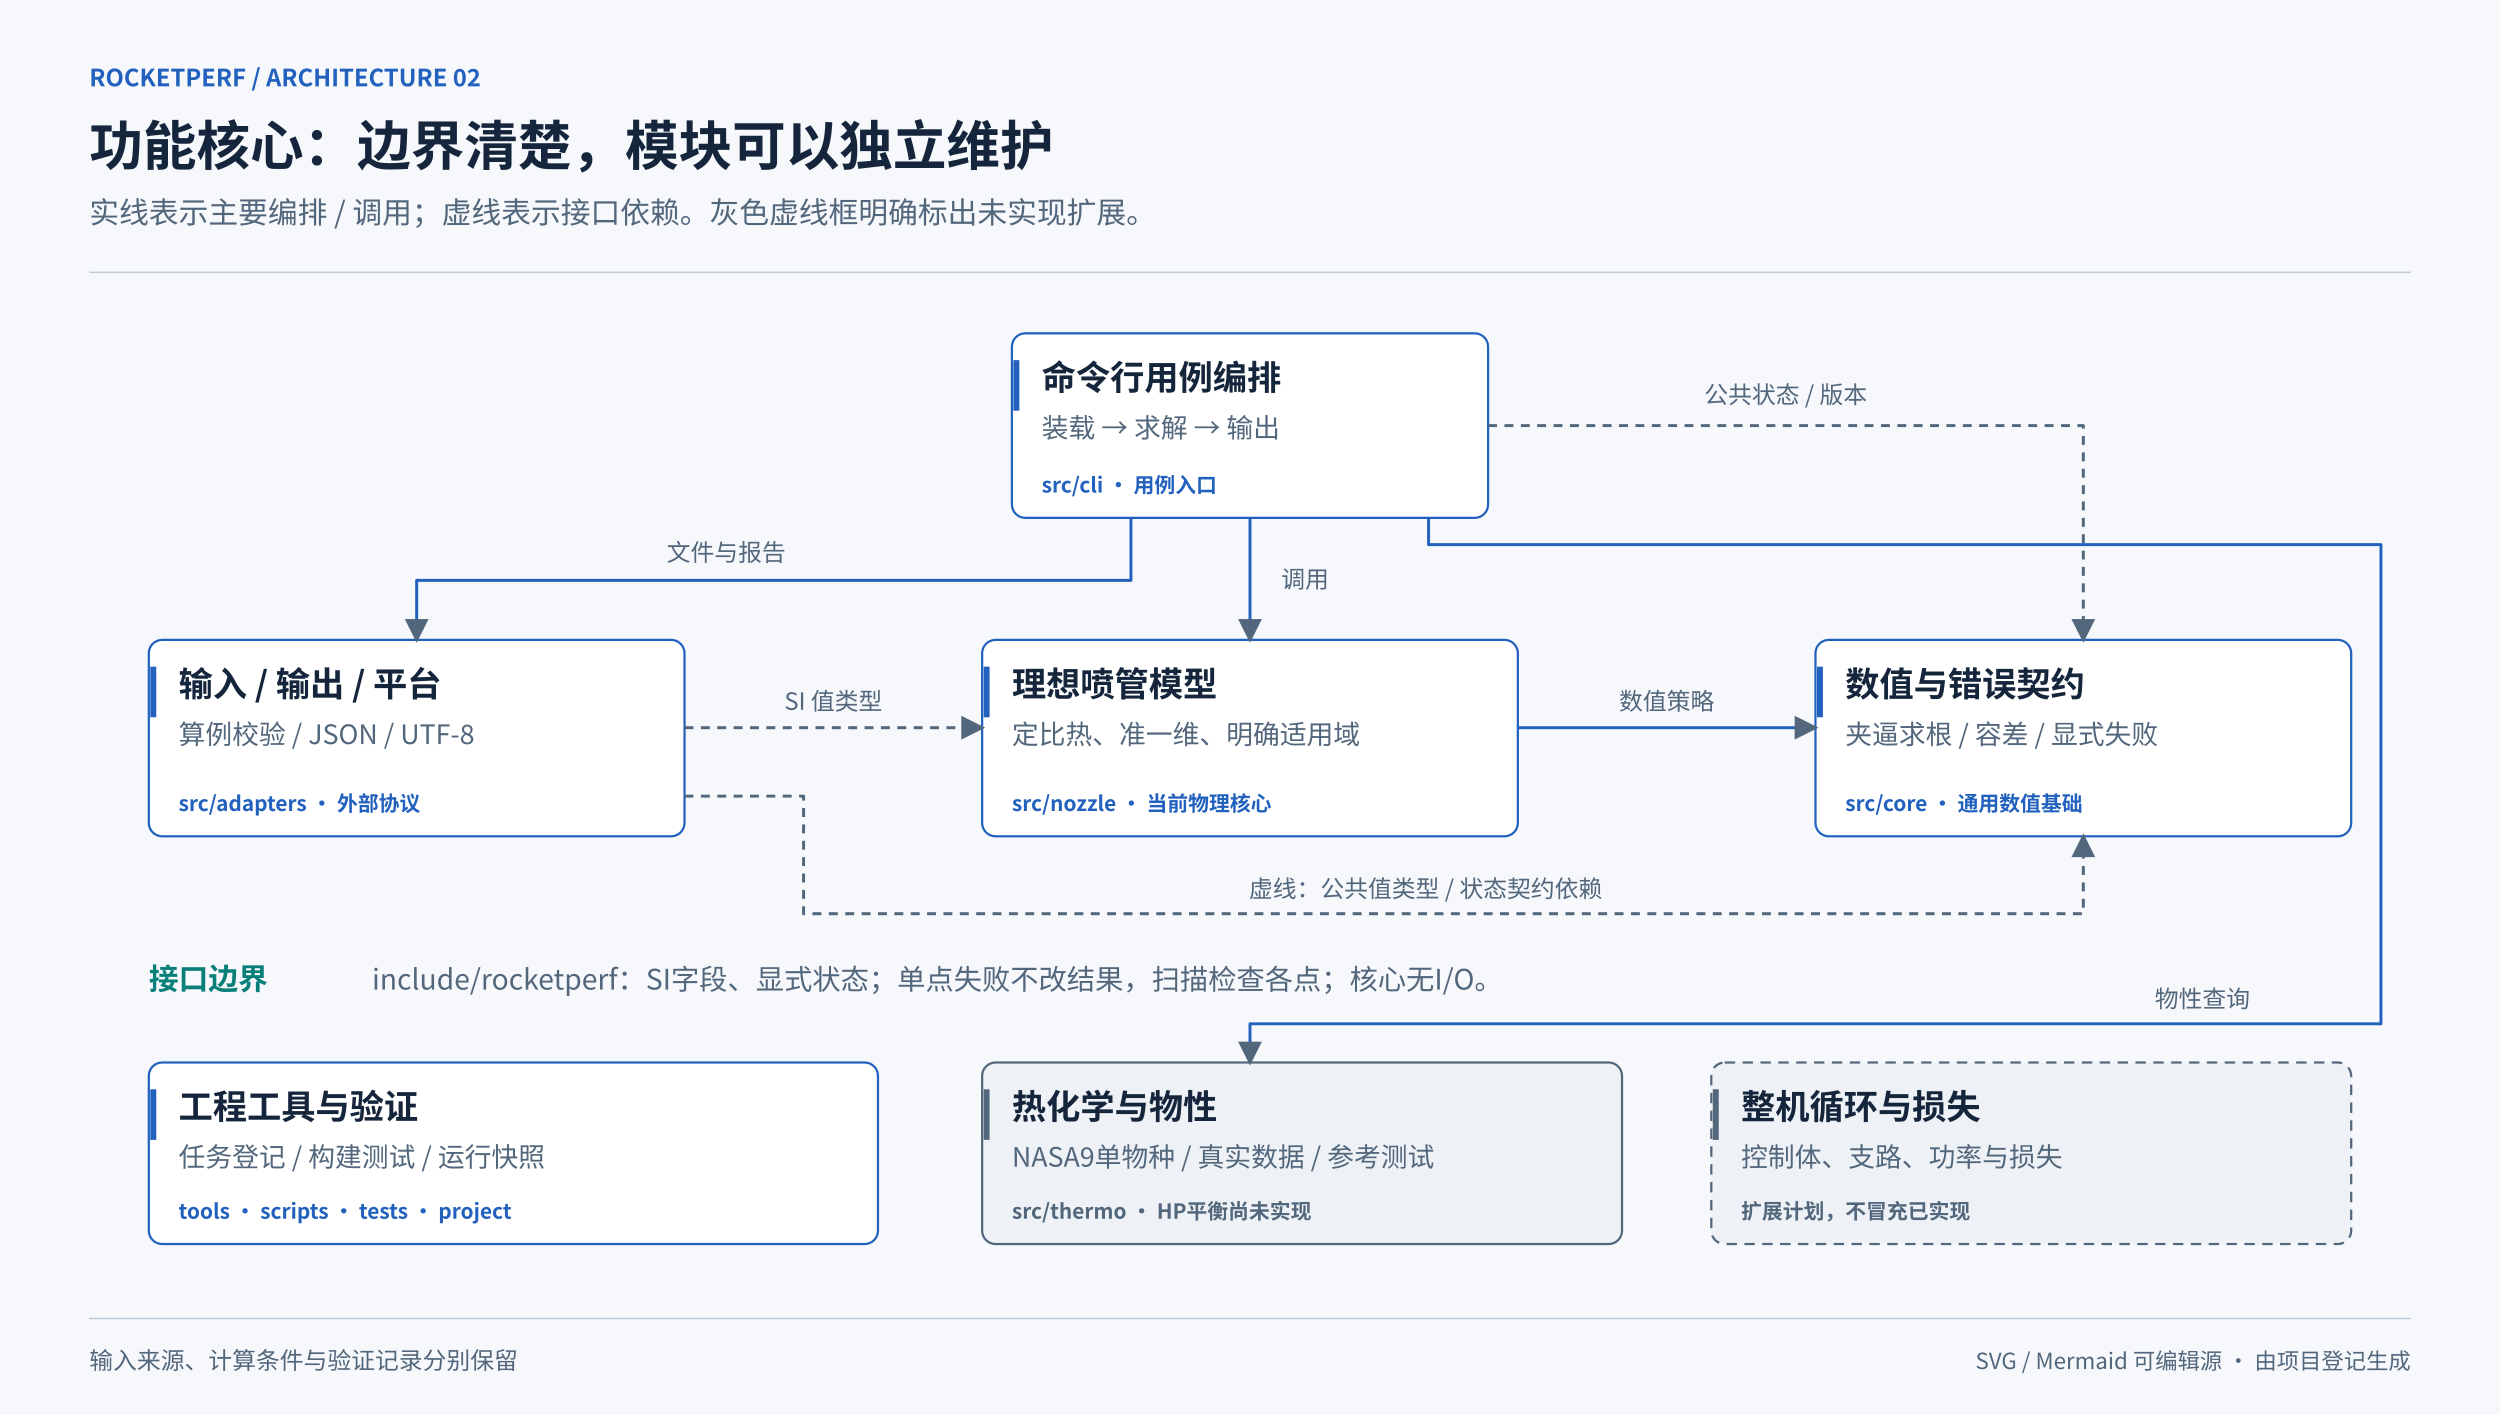
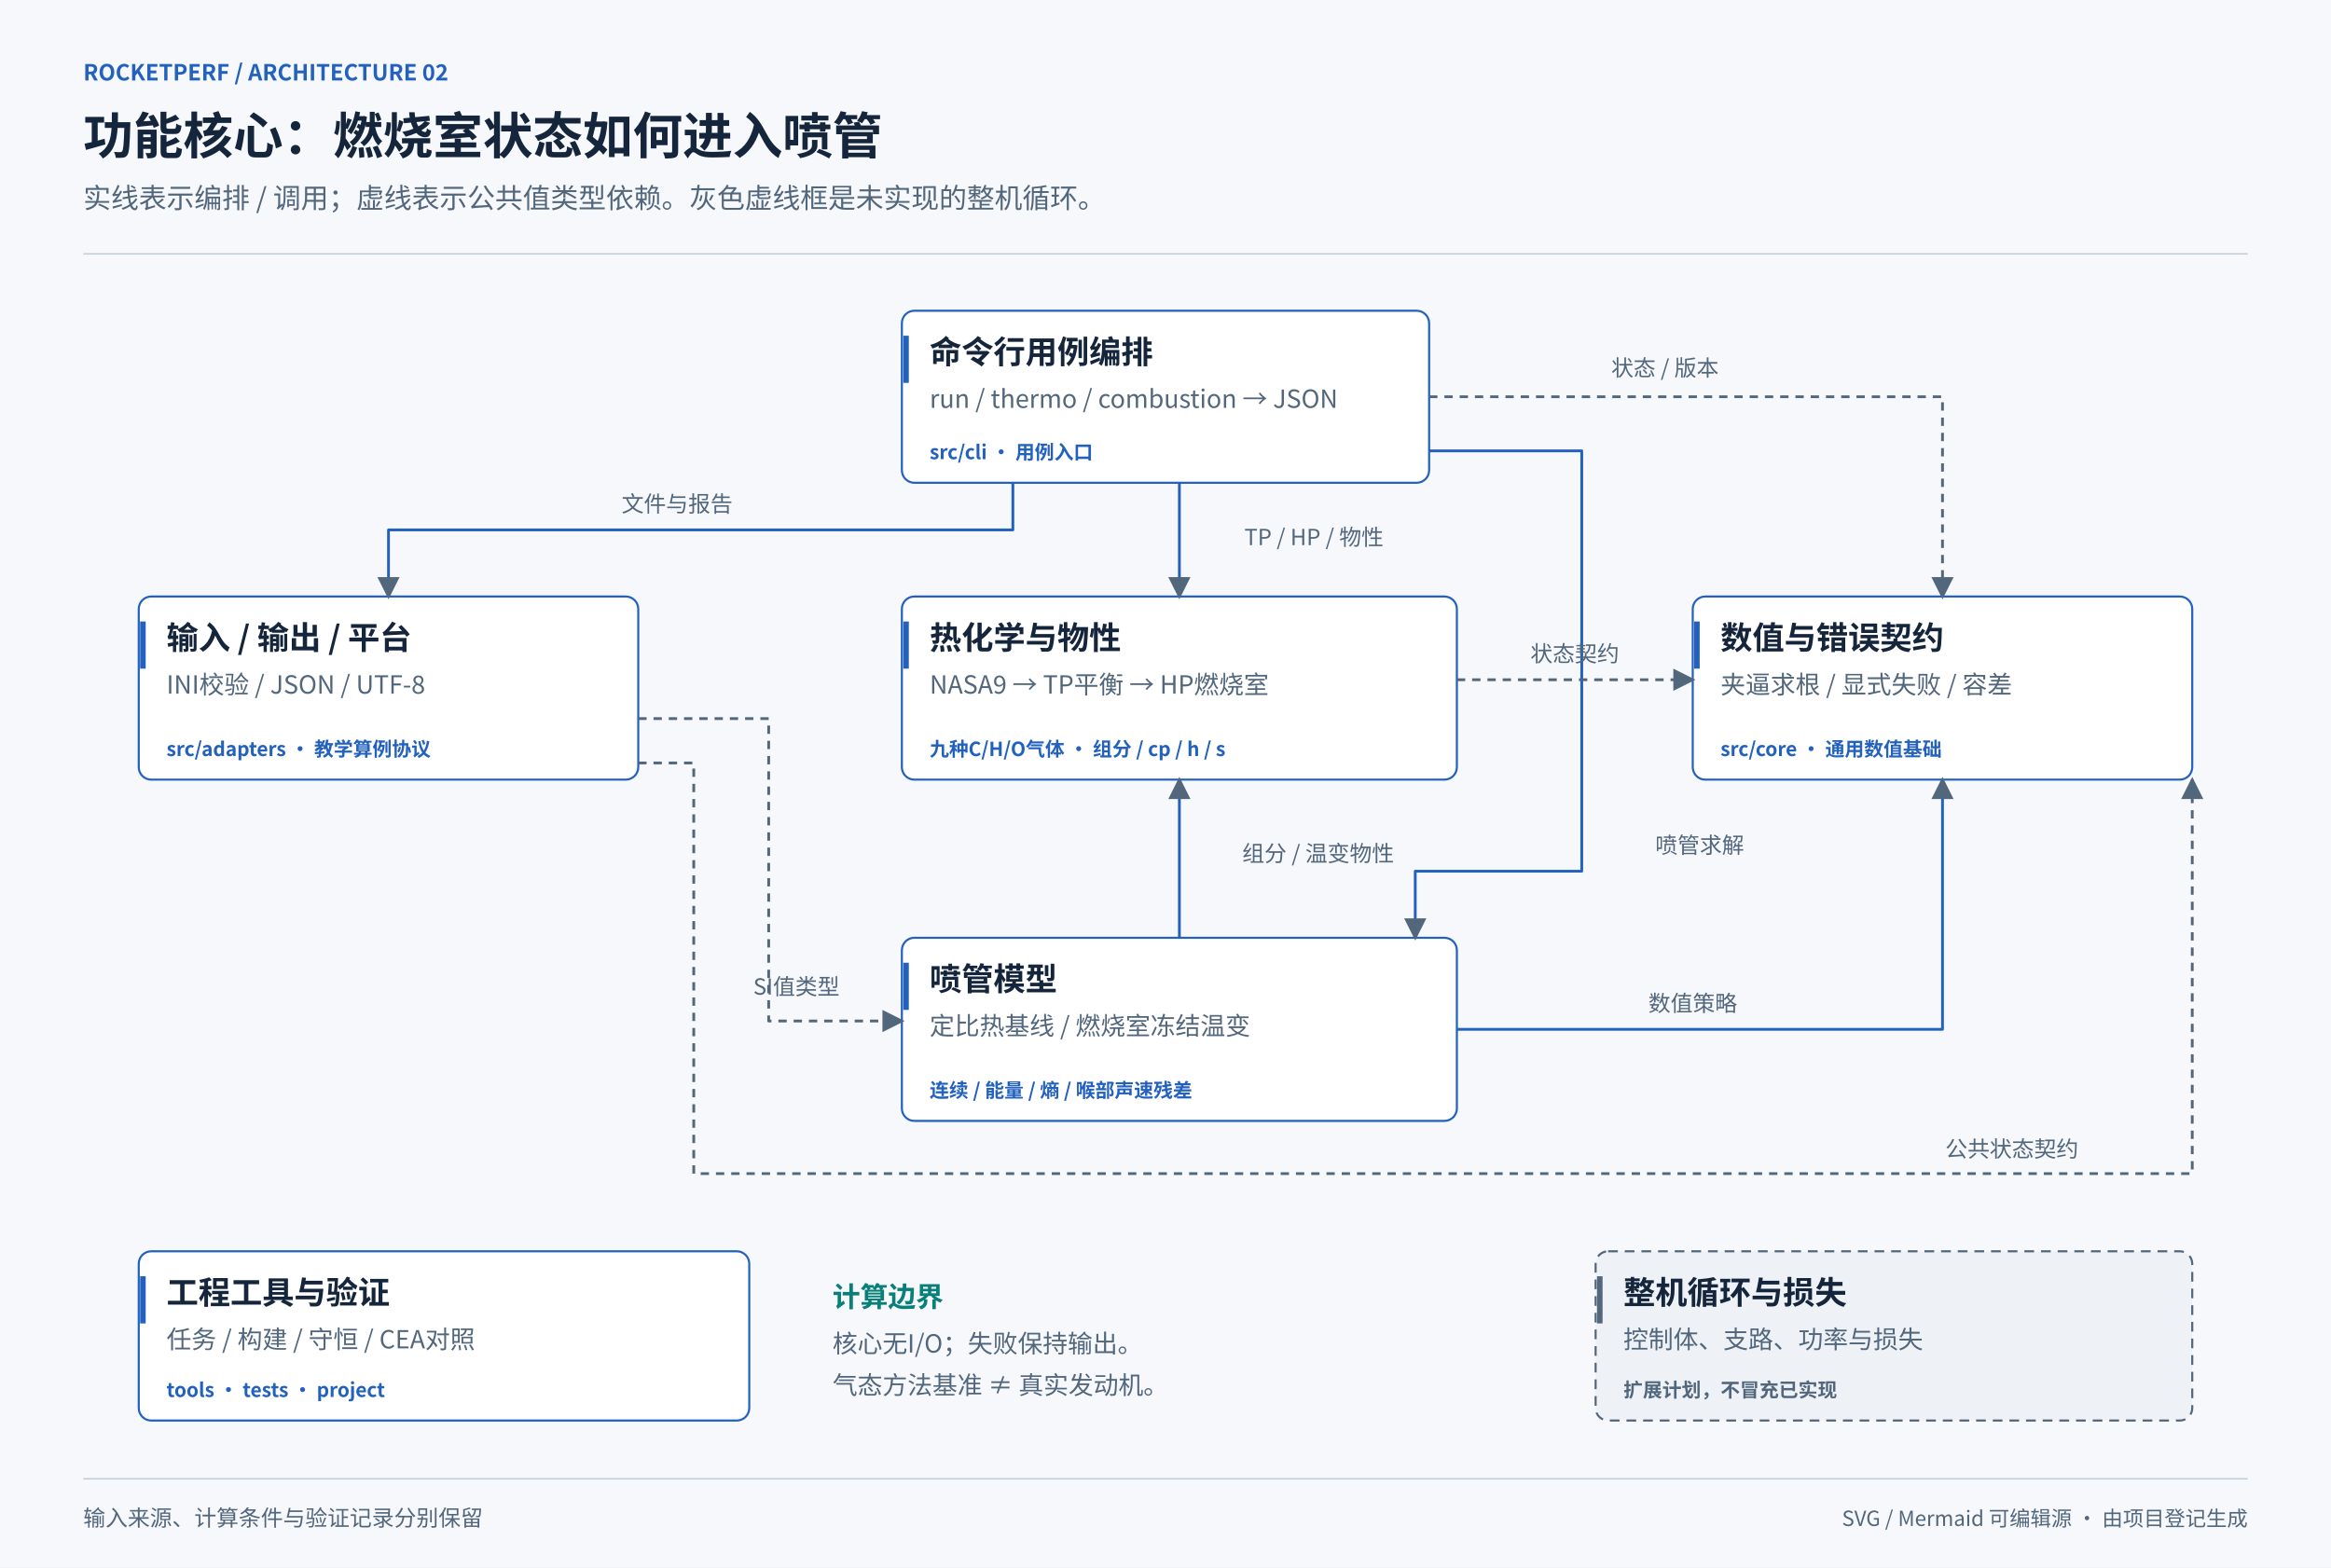
- <svg xmlns="http://www.w3.org/2000/svg" width="1680" height="950" viewBox="0 0 1680 950" role="img" aria-labelledby="title-02 desc-02">
+ <svg xmlns="http://www.w3.org/2000/svg" width="1680" height="1130" viewBox="0 0 1680 1130" role="img" aria-labelledby="title-02 desc-02">
  <defs>
    <marker id="arrow-02" markerWidth="8" markerHeight="8" refX="7" refY="4" orient="auto">
      <path d="M0,0 L8,4 L0,8 Z" fill="#52667c" />
    </marker>
  </defs>
  <g font-family="Microsoft YaHei,Noto Sans CJK SC,Arial,sans-serif">
-     <rect width="1680" height="950" fill="#f6f8fb" />
+     <rect width="1680" height="1130" fill="#f6f8fb" />
    <text x="60" y="58" font-size="16" fill="#2261bd" font-weight="650" text-anchor="start">ROCKETPERF  /  ARCHITECTURE 02</text>
-     <text x="60" y="111" font-size="36" fill="#15263c" font-weight="700" text-anchor="start">功能核心：边界清楚，模块可以独立维护</text>
-     <text x="60" y="150" font-size="20" fill="#52667c" font-weight="400" text-anchor="start">实线表示主要编排 / 调用；虚线表示接口依赖。灰色虚线框明确标出未实现扩展。</text>
+     <text x="60" y="111" font-size="36" fill="#15263c" font-weight="700" text-anchor="start">功能核心：燃烧室状态如何进入喷管</text>
+     <text x="60" y="150" font-size="20" fill="#52667c" font-weight="400" text-anchor="start">实线表示编排 / 调用；虚线表示公共值类型依赖。灰色虚线框是未实现的整机循环。</text>
    <line x1="60" y1="183" x2="1620" y2="183" stroke="#bdcad8" />
    <g>
-       <rect x="680" y="224" width="320" height="124" rx="9" fill="#ffffff" stroke="#2261bd" stroke-width="1.5" />
-       <rect x="681" y="242" width="4" height="34" fill="#2261bd" />
-       <text x="700" y="262" font-size="23" fill="#15263c" font-weight="650" text-anchor="start">命令行用例编排</text>
-       <text x="700" y="294" font-size="18" fill="#52667c" font-weight="400" text-anchor="start">装载 → 求解 → 输出</text>
-       <text x="700" y="331" font-size="14" fill="#2261bd" font-weight="600" text-anchor="start">src/cli · 用例入口</text>
+       <rect x="650" y="224" width="380" height="124" rx="9" fill="#ffffff" stroke="#2261bd" stroke-width="1.5" />
+       <rect x="651" y="242" width="4" height="34" fill="#2261bd" />
+       <text x="670" y="262" font-size="23" fill="#15263c" font-weight="650" text-anchor="start">命令行用例编排</text>
+       <text x="670" y="294" font-size="18" fill="#52667c" font-weight="400" text-anchor="start">run / thermo / combustion → JSON</text>
+       <text x="670" y="331" font-size="14" fill="#2261bd" font-weight="600" text-anchor="start">src/cli · 用例入口</text>
    </g>
    <g>
      <rect x="100" y="430" width="360" height="132" rx="9" fill="#ffffff" stroke="#2261bd" stroke-width="1.5" />
      <rect x="101" y="448" width="4" height="34" fill="#2261bd" />
      <text x="120" y="468" font-size="23" fill="#15263c" font-weight="650" text-anchor="start">输入 / 输出 / 平台</text>
-       <text x="120" y="500" font-size="18" fill="#52667c" font-weight="400" text-anchor="start">算例校验 / JSON / UTF-8</text>
-       <text x="120" y="545" font-size="14" fill="#2261bd" font-weight="600" text-anchor="start">src/adapters · 外部协议</text>
+       <text x="120" y="500" font-size="18" fill="#52667c" font-weight="400" text-anchor="start">INI校验 / JSON / UTF-8</text>
+       <text x="120" y="545" font-size="14" fill="#2261bd" font-weight="600" text-anchor="start">src/adapters · 教学算例协议</text>
    </g>
    <g>
-       <rect x="660" y="430" width="360" height="132" rx="9" fill="#ffffff" stroke="#2261bd" stroke-width="1.5" />
-       <rect x="661" y="448" width="4" height="34" fill="#2261bd" />
-       <text x="680" y="468" font-size="23" fill="#15263c" font-weight="650" text-anchor="start">理想喷管模型</text>
-       <text x="680" y="500" font-size="18" fill="#52667c" font-weight="400" text-anchor="start">定比热、准一维、明确适用域</text>
-       <text x="680" y="545" font-size="14" fill="#2261bd" font-weight="600" text-anchor="start">src/nozzle · 当前物理核心</text>
+       <rect x="650" y="430" width="400" height="132" rx="9" fill="#ffffff" stroke="#2261bd" stroke-width="1.5" />
+       <rect x="651" y="448" width="4" height="34" fill="#2261bd" />
+       <text x="670" y="468" font-size="23" fill="#15263c" font-weight="650" text-anchor="start">热化学与物性</text>
+       <text x="670" y="500" font-size="18" fill="#52667c" font-weight="400" text-anchor="start">NASA9 → TP平衡 → HP燃烧室</text>
+       <text x="670" y="545" font-size="14" fill="#2261bd" font-weight="600" text-anchor="start">九种C/H/O气体 · 组分 / cp / h / s</text>
    </g>
    <g>
      <rect x="1220" y="430" width="360" height="132" rx="9" fill="#ffffff" stroke="#2261bd" stroke-width="1.5" />
      <rect x="1221" y="448" width="4" height="34" fill="#2261bd" />
      <text x="1240" y="468" font-size="23" fill="#15263c" font-weight="650" text-anchor="start">数值与错误契约</text>
-       <text x="1240" y="500" font-size="18" fill="#52667c" font-weight="400" text-anchor="start">夹逼求根 / 容差 / 显式失败</text>
+       <text x="1240" y="500" font-size="18" fill="#52667c" font-weight="400" text-anchor="start">夹逼求根 / 显式失败 / 容差</text>
      <text x="1240" y="545" font-size="14" fill="#2261bd" font-weight="600" text-anchor="start">src/core · 通用数值基础</text>
    </g>
-     <polyline points="760,348 760,390 280,390 280,430" fill="none" stroke="#2261bd" stroke-width="2" stroke-linejoin="round" marker-end="url(#arrow-02)" />
-     <text x="488" y="377" font-size="16" fill="#52667c" font-weight="400" text-anchor="middle">文件与报告</text>
-     <polyline points="840,348 840,430" fill="none" stroke="#2261bd" stroke-width="2" stroke-linejoin="round" marker-end="url(#arrow-02)" />
-     <text x="877" y="395" font-size="16" fill="#52667c" font-weight="400" text-anchor="middle">调用</text>
-     <polyline points="1000,286 1400,286 1400,430" fill="none" stroke="#52667c" stroke-width="2" stroke-linejoin="round" marker-end="url(#arrow-02)" stroke-dasharray="6 5" />
-     <text x="1200" y="271" font-size="16" fill="#52667c" font-weight="400" text-anchor="middle">公共状态 / 版本</text>
-     <polyline points="1020,489 1220,489" fill="none" stroke="#2261bd" stroke-width="2" stroke-linejoin="round" marker-end="url(#arrow-02)" />
-     <text x="1120" y="477" font-size="16" fill="#52667c" font-weight="400" text-anchor="middle">数值策略</text>
-     <polyline points="460,489 660,489" fill="none" stroke="#52667c" stroke-width="2" stroke-linejoin="round" marker-end="url(#arrow-02)" stroke-dasharray="6 5" />
-     <text x="560" y="477" font-size="16" fill="#52667c" font-weight="400" text-anchor="middle">SI 值类型</text>
-     <polyline points="460,535 540,535 540,614 1400,614 1400,562" fill="none" stroke="#52667c" stroke-width="2" stroke-linejoin="round" marker-end="url(#arrow-02)" stroke-dasharray="6 5" />
-     <text x="958" y="603" font-size="16" fill="#52667c" font-weight="400" text-anchor="middle">虚线：公共值类型 / 状态契约依赖</text>
-     <text x="100" y="665" font-size="20" fill="#087f78" font-weight="650" text-anchor="start">接口边界</text>
-     <text x="250" y="665" font-size="19" fill="#52667c" font-weight="400" text-anchor="start">include/rocketperf：SI字段、显式状态；单点失败不改结果，扫描检查各点；核心无I/O。</text>
    <g>
-       <rect x="100" y="714" width="490" height="122" rx="9" fill="#ffffff" stroke="#2261bd" stroke-width="1.5" />
-       <rect x="101" y="732" width="4" height="34" fill="#2261bd" />
-       <text x="120" y="752" font-size="23" fill="#15263c" font-weight="650" text-anchor="start">工程工具与验证</text>
-       <text x="120" y="784" font-size="18" fill="#52667c" font-weight="400" text-anchor="start">任务登记 / 构建测试 / 运行快照</text>
-       <text x="120" y="819" font-size="14" fill="#2261bd" font-weight="600" text-anchor="start">tools · scripts · tests · project</text>
+       <rect x="650" y="676" width="400" height="132" rx="9" fill="#ffffff" stroke="#2261bd" stroke-width="1.5" />
+       <rect x="651" y="694" width="4" height="34" fill="#2261bd" />
+       <text x="670" y="714" font-size="23" fill="#15263c" font-weight="650" text-anchor="start">喷管模型</text>
+       <text x="670" y="746" font-size="18" fill="#52667c" font-weight="400" text-anchor="start">定比热基线 / 燃烧室冻结温变</text>
+       <text x="670" y="791" font-size="14" fill="#2261bd" font-weight="600" text-anchor="start">连续 / 能量 / 熵 / 喉部声速残差</text>
+     </g>
+     <polyline points="730,348 730,382 280,382 280,430" fill="none" stroke="#2261bd" stroke-width="2" stroke-linejoin="round" marker-end="url(#arrow-02)" />
+     <text x="488" y="369" font-size="16" fill="#52667c" font-weight="400" text-anchor="middle">文件与报告</text>
+     <polyline points="850,348 850,430" fill="none" stroke="#2261bd" stroke-width="2" stroke-linejoin="round" marker-end="url(#arrow-02)" />
+     <text x="947" y="393" font-size="16" fill="#52667c" font-weight="400" text-anchor="middle">TP / HP / 物性</text>
+     <polyline points="1030,286 1400,286 1400,430" fill="none" stroke="#52667c" stroke-width="2" stroke-linejoin="round" marker-end="url(#arrow-02)" stroke-dasharray="6 5" />
+     <text x="1200" y="271" font-size="16" fill="#52667c" font-weight="400" text-anchor="middle">状态 / 版本</text>
+     <polyline points="1030,325 1140,325 1140,628 1020,628 1020,676" fill="none" stroke="#2261bd" stroke-width="2" stroke-linejoin="round" marker-end="url(#arrow-02)" />
+     <text x="1225" y="615" font-size="16" fill="#52667c" font-weight="400" text-anchor="middle">喷管求解</text>
+     <polyline points="1050,490 1220,490" fill="none" stroke="#52667c" stroke-width="2" stroke-linejoin="round" marker-end="url(#arrow-02)" stroke-dasharray="6 5" />
+     <text x="1135" y="477" font-size="16" fill="#52667c" font-weight="400" text-anchor="middle">状态契约</text>
+     <polyline points="850,676 850,562" fill="none" stroke="#2261bd" stroke-width="2" stroke-linejoin="round" marker-end="url(#arrow-02)" />
+     <text x="950" y="621" font-size="16" fill="#52667c" font-weight="400" text-anchor="middle">组分 / 温变物性</text>
+     <polyline points="1050,742 1400,742 1400,562" fill="none" stroke="#2261bd" stroke-width="2" stroke-linejoin="round" marker-end="url(#arrow-02)" />
+     <text x="1220" y="729" font-size="16" fill="#52667c" font-weight="400" text-anchor="middle">数值策略</text>
+     <polyline points="460,518 554,518 554,736 650,736" fill="none" stroke="#52667c" stroke-width="2" stroke-linejoin="round" marker-end="url(#arrow-02)" stroke-dasharray="6 5" />
+     <text x="574" y="717" font-size="16" fill="#52667c" font-weight="400" text-anchor="middle">SI值类型</text>
+     <polyline points="460,550 500,550 500,846 1580,846 1580,562" fill="none" stroke="#52667c" stroke-width="2" stroke-linejoin="round" marker-end="url(#arrow-02)" stroke-dasharray="6 5" />
+     <text x="1450" y="834" font-size="16" fill="#52667c" font-weight="400" text-anchor="middle">公共状态契约</text>
+     <g>
+       <rect x="100" y="902" width="440" height="122" rx="9" fill="#ffffff" stroke="#2261bd" stroke-width="1.5" />
+       <rect x="101" y="920" width="4" height="34" fill="#2261bd" />
+       <text x="120" y="940" font-size="23" fill="#15263c" font-weight="650" text-anchor="start">工程工具与验证</text>
+       <text x="120" y="972" font-size="18" fill="#52667c" font-weight="400" text-anchor="start">任务 / 构建 / 守恒 / CEA对照</text>
+       <text x="120" y="1007" font-size="14" fill="#2261bd" font-weight="600" text-anchor="start">tools · tests · project</text>
    </g>
    <g>
-       <rect x="660" y="714" width="430" height="122" rx="9" fill="#eef2f6" stroke="#52667c" stroke-width="1.5" />
-       <rect x="661" y="732" width="4" height="34" fill="#52667c" />
-       <text x="680" y="752" font-size="23" fill="#15263c" font-weight="650" text-anchor="start">热化学与物性</text>
-       <text x="680" y="784" font-size="18" fill="#52667c" font-weight="400" text-anchor="start">NASA9单物种 / 真实数据 / 参考测试</text>
-       <text x="680" y="819" font-size="14" fill="#52667c" font-weight="600" text-anchor="start">src/thermo · HP平衡尚未实现</text>
+       <rect x="1150" y="902" width="430" height="122" rx="9" fill="#eef2f6" stroke="#52667c" stroke-width="1.5" stroke-dasharray="7 5" />
+       <rect x="1151" y="920" width="4" height="34" fill="#52667c" />
+       <text x="1170" y="940" font-size="23" fill="#15263c" font-weight="650" text-anchor="start">整机循环与损失</text>
+       <text x="1170" y="972" font-size="18" fill="#52667c" font-weight="400" text-anchor="start">控制体、支路、功率与损失</text>
+       <text x="1170" y="1007" font-size="14" fill="#52667c" font-weight="600" text-anchor="start">扩展计划，不冒充已实现</text>
    </g>
-     <polyline points="960,348 960,366 1600,366 1600,688 840,688 840,714" fill="none" stroke="#2261bd" stroke-width="2" stroke-linejoin="round" marker-end="url(#arrow-02)" />
-     <text x="1480" y="677" font-size="16" fill="#52667c" font-weight="400" text-anchor="middle">物性查询</text>
-     <g>
-       <rect x="1150" y="714" width="430" height="122" rx="9" fill="#eef2f6" stroke="#52667c" stroke-width="1.5" stroke-dasharray="7 5" />
-       <rect x="1151" y="732" width="4" height="34" fill="#52667c" />
-       <text x="1170" y="752" font-size="23" fill="#15263c" font-weight="650" text-anchor="start">整机循环与损失</text>
-       <text x="1170" y="784" font-size="18" fill="#52667c" font-weight="400" text-anchor="start">控制体、支路、功率与损失</text>
-       <text x="1170" y="819" font-size="14" fill="#52667c" font-weight="600" text-anchor="start">扩展计划，不冒充已实现</text>
-     </g>
-     <line x1="60" y1="886" x2="1620" y2="886" stroke="#bdcad8" />
-     <text x="60" y="920" font-size="16" fill="#52667c" font-weight="400" text-anchor="start">输入来源、计算条件与验证记录分别保留</text>
-     <text x="1620" y="920" font-size="15" fill="#52667c" font-weight="400" text-anchor="end">SVG / Mermaid 可编辑源 · 由项目登记生成</text>
+     <text x="600" y="942" font-size="20" fill="#087f78" font-weight="650" text-anchor="start">计算边界</text>
+     <text x="600" y="975" font-size="18" fill="#52667c" font-weight="400" text-anchor="start">核心无I/O；失败保持输出。</text>
+     <text x="600" y="1005" font-size="18" fill="#52667c" font-weight="400" text-anchor="start">气态方法基准 ≠ 真实发动机。</text>
+     <line x1="60" y1="1066" x2="1620" y2="1066" stroke="#bdcad8" />
+     <text x="60" y="1100" font-size="16" fill="#52667c" font-weight="400" text-anchor="start">输入来源、计算条件与验证记录分别保留</text>
+     <text x="1620" y="1100" font-size="15" fill="#52667c" font-weight="400" text-anchor="end">SVG / Mermaid 可编辑源 · 由项目登记生成</text>
  </g>
</svg>
